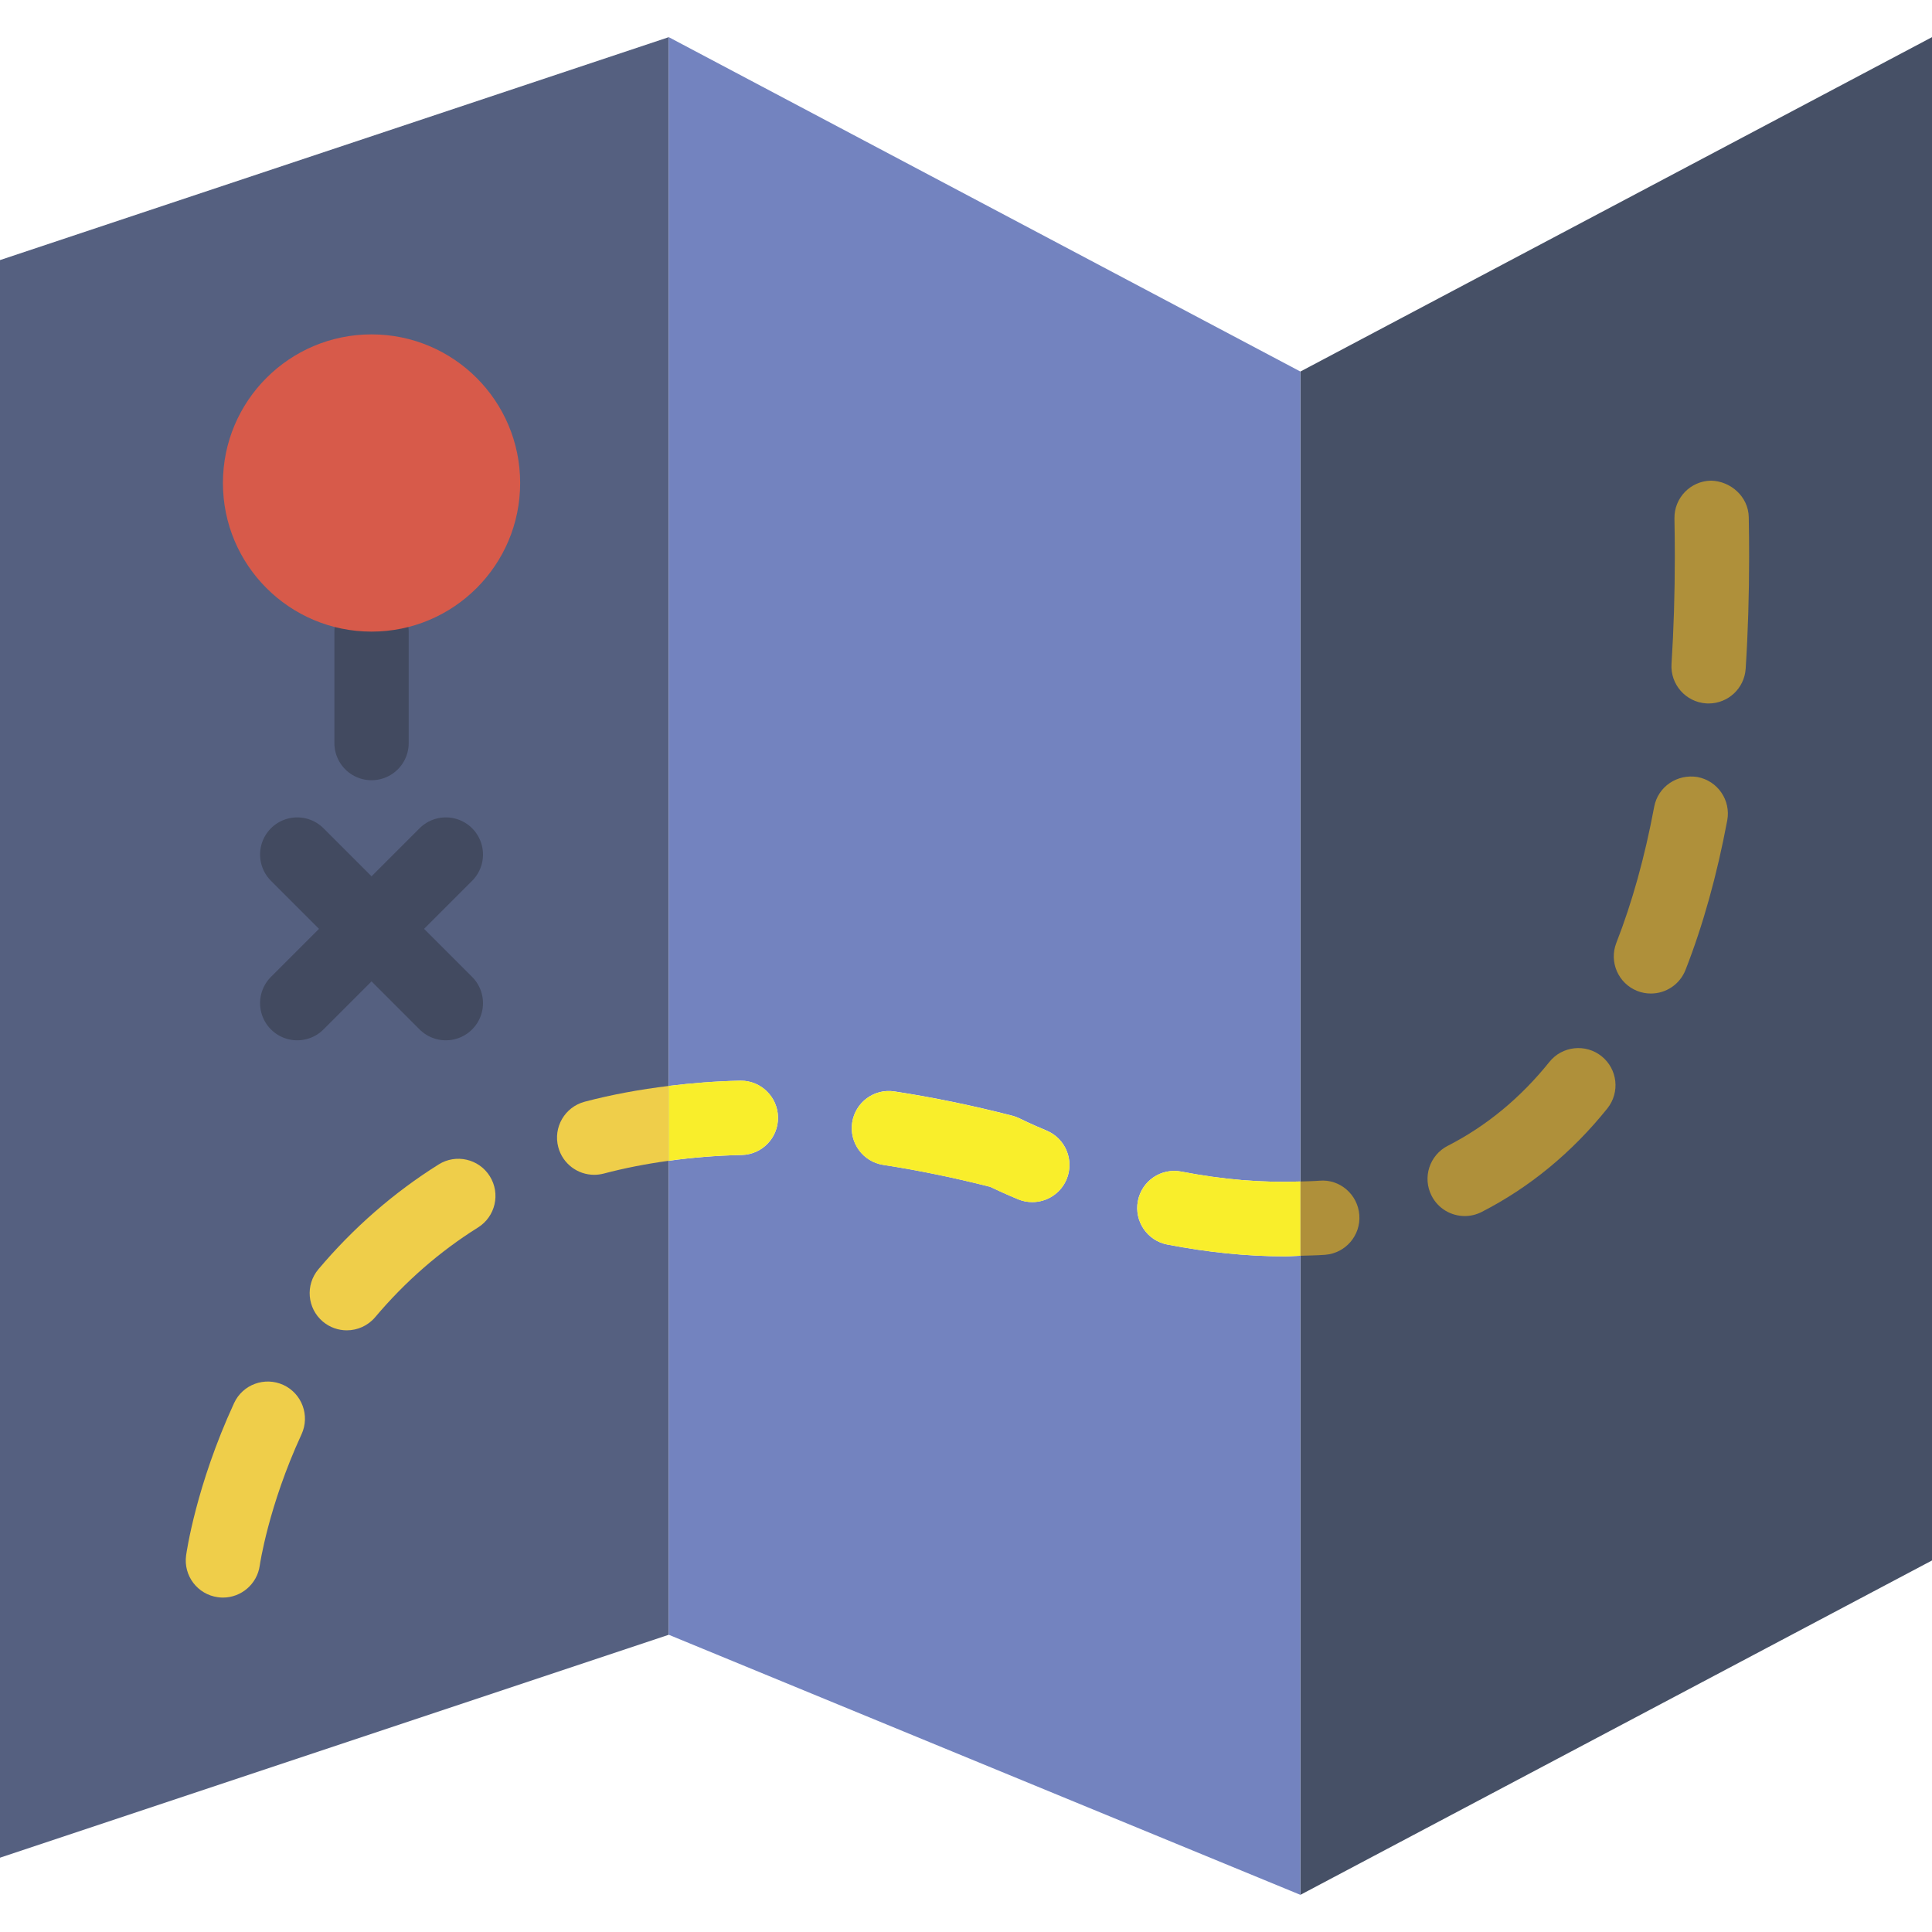
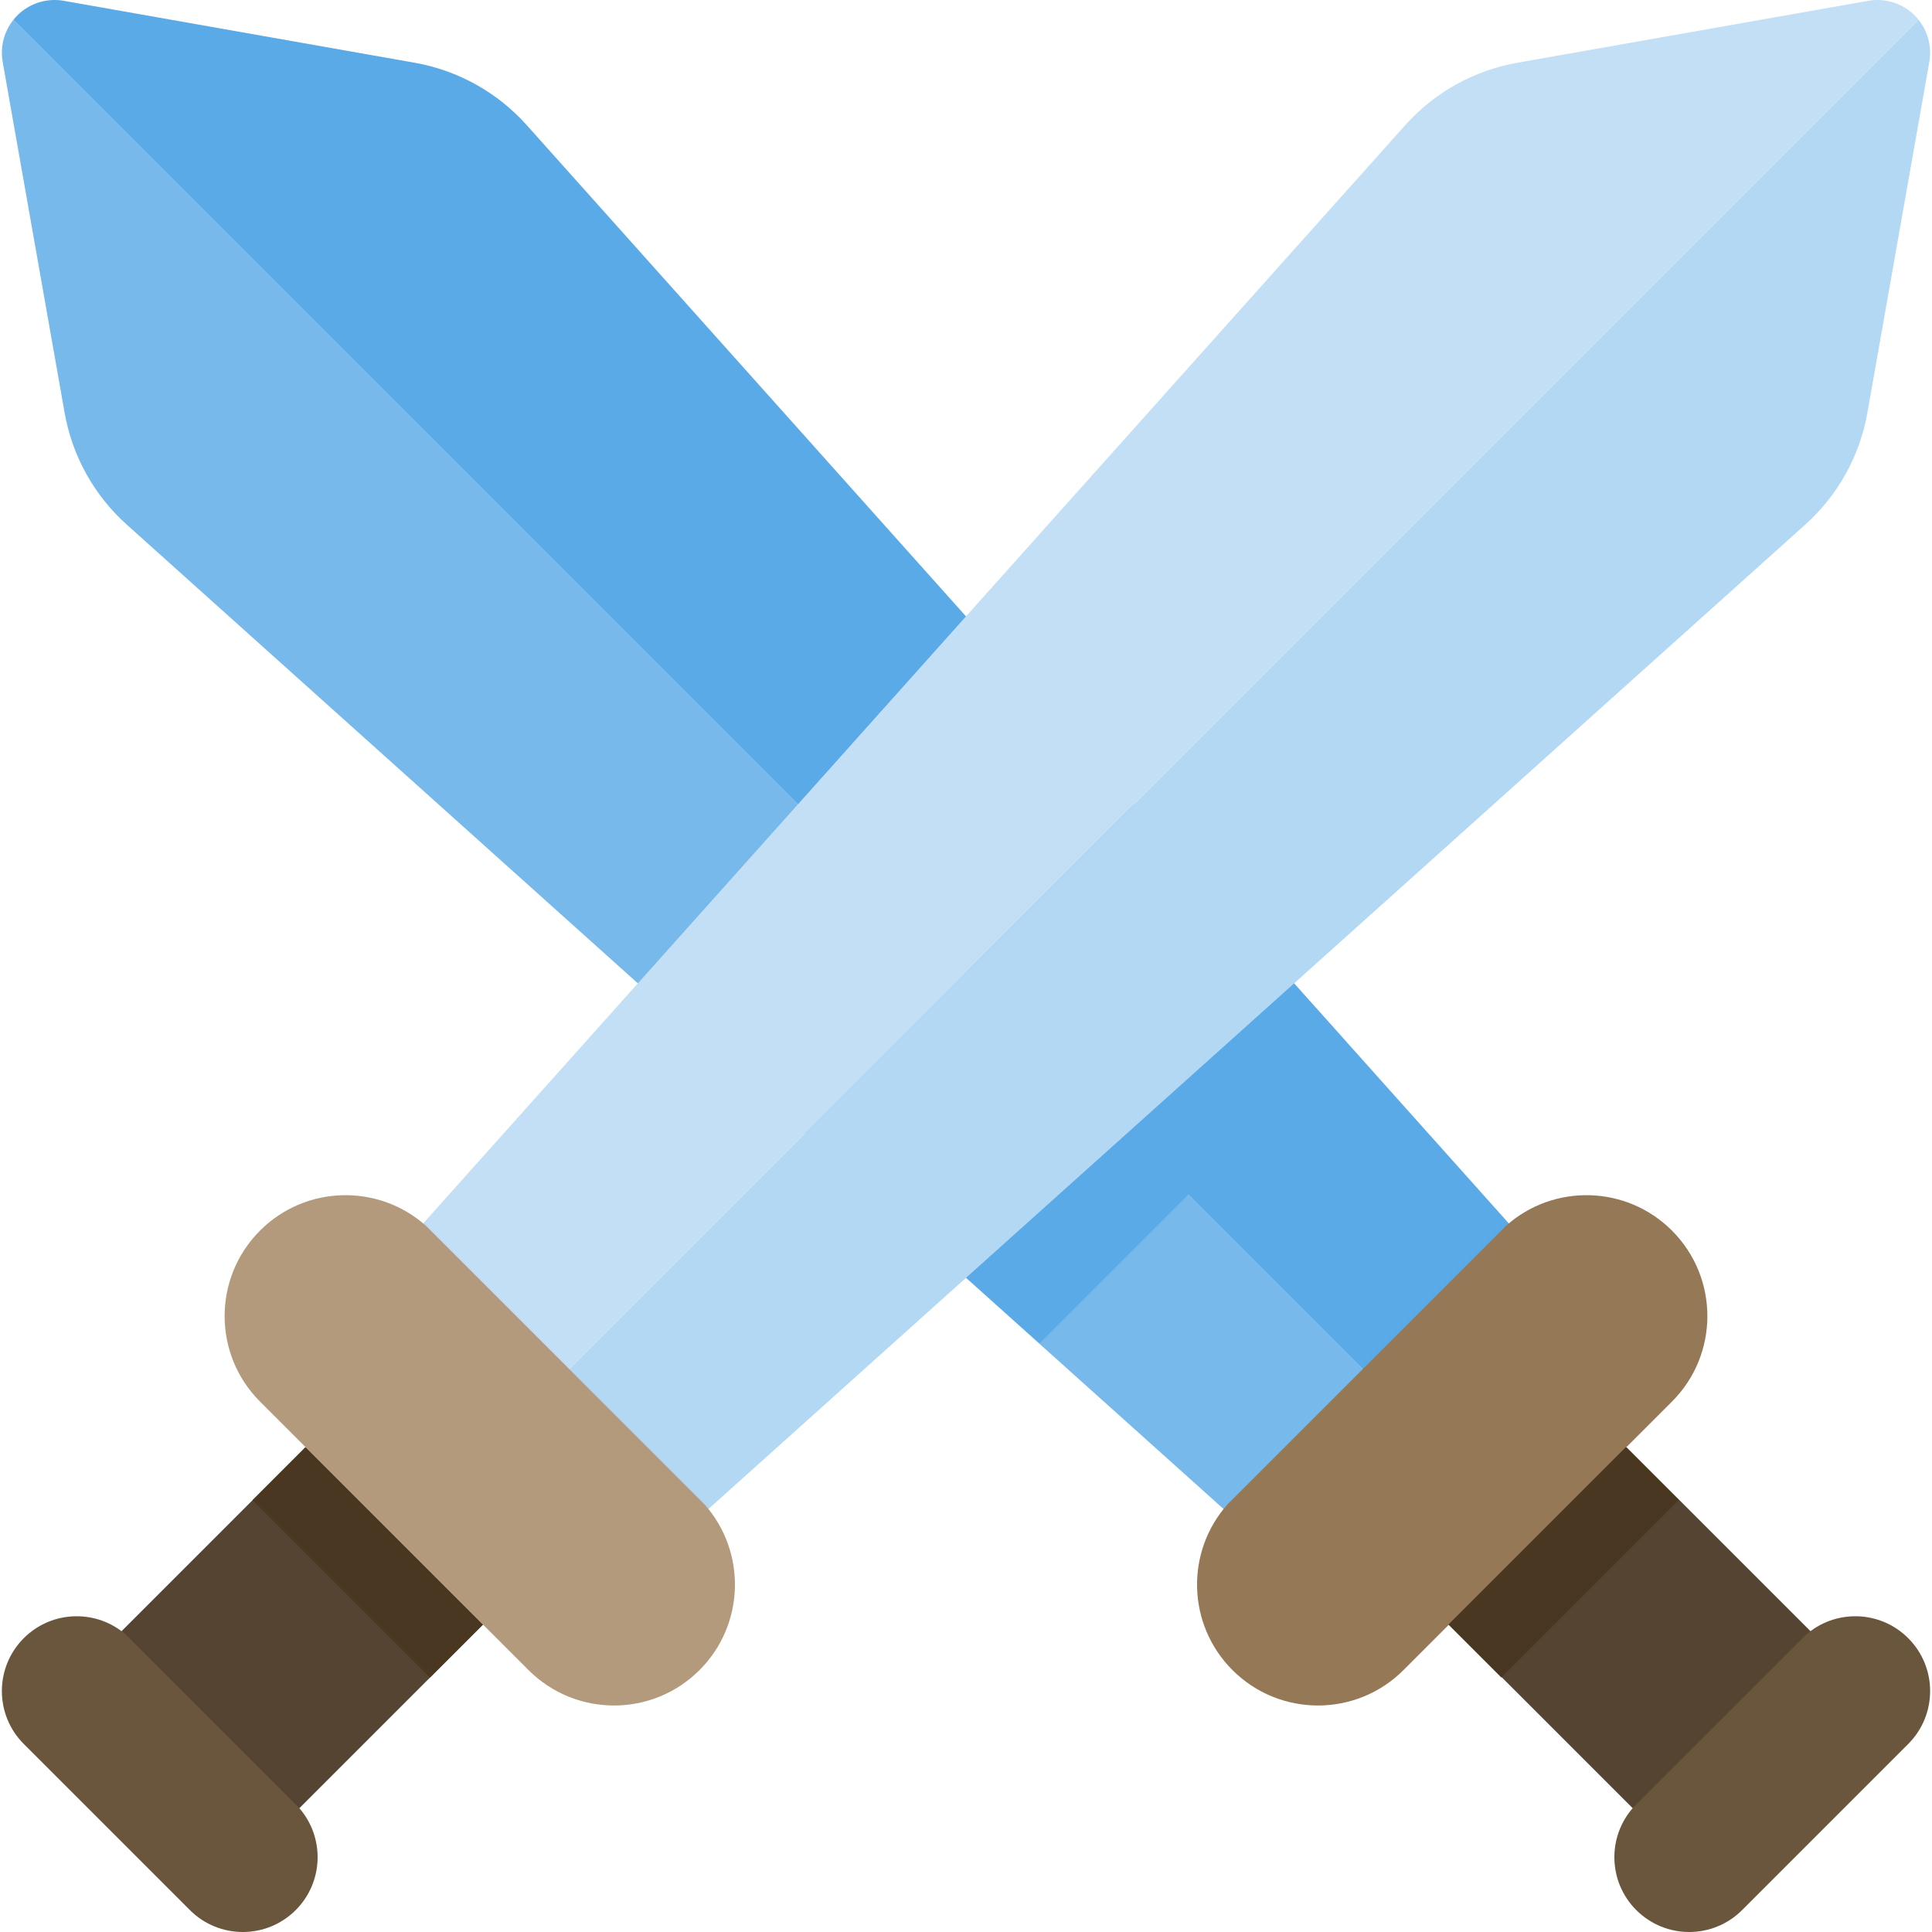
- <svg xmlns="http://www.w3.org/2000/svg" version="1.1" id="Capa_1" x="0px" y="0px" viewBox="0 0 52 52" style="enable-background:new 0 0 52 52;" xml:space="preserve">
-   <polygon style="fill:#556080;" points="18,44 0,50 0,7 18,1 " />
-   <polygon style="fill:#465066;" points="52,42 35,51 35,10 52,1 " />
-   <line style="fill:none;stroke:#424A60;stroke-width:2;stroke-linecap:round;stroke-linejoin:round;stroke-miterlimit:10;" x1="10" y1="17" x2="10" y2="20" />
-   <circle style="fill:#D75A4A;" cx="10" cy="13" r="4" />
-   <path style="fill:#7383BF;" d="M31.418,33.497c-0.542-0.104-0.896-0.63-0.792-1.172s0.628-0.898,1.172-0.791  C32.917,31.75,33.963,31.837,35,31.8V10L18,1v28.228c0.625-0.076,1.263-0.127,1.918-0.141c0.007,0,0.015,0,0.022,0  c0.542,0,0.988,0.434,1,0.979c0.012,0.553-0.426,1.01-0.979,1.021c-0.674,0.014-1.328,0.068-1.961,0.155V44l17,7V33.799  c-0.14,0.004-0.282,0.016-0.421,0.016C33.571,33.815,32.508,33.708,31.418,33.497z M28.708,31.74  c-0.161,0.384-0.532,0.614-0.923,0.614c-0.128,0-0.259-0.024-0.385-0.077c-0.357-0.149-0.614-0.27-0.748-0.334  c-0.984-0.25-1.951-0.448-2.877-0.59c-0.546-0.083-0.921-0.594-0.838-1.14c0.083-0.546,0.594-0.923,1.14-0.837  c1.023,0.156,2.09,0.376,3.173,0.654c0.071,0.019,0.14,0.045,0.205,0.078c0.017,0.009,0.275,0.138,0.716,0.322  C28.68,30.645,28.92,31.23,28.708,31.74z" />
-   <path style="fill:#EFCE4A;" d="M15.736,29.653c-0.534,0.142-0.852,0.689-0.71,1.223c0.119,0.448,0.523,0.744,0.966,0.744  c0.084,0,0.171-0.011,0.257-0.033c0.56-0.148,1.146-0.262,1.751-0.345v-2.014C17.217,29.323,16.459,29.462,15.736,29.653z" />
-   <path style="fill:#EFCE4A;" d="M11.805,31.342c-1.207,0.757-2.295,1.705-3.235,2.82c-0.356,0.422-0.302,1.053,0.12,1.409  c0.188,0.158,0.417,0.235,0.644,0.235c0.285,0,0.567-0.121,0.765-0.355c0.806-0.956,1.737-1.769,2.768-2.414  c0.468-0.294,0.609-0.911,0.316-1.379C12.89,31.19,12.272,31.048,11.805,31.342z" />
-   <path style="fill:#EFCE4A;" d="M7.627,37.276c-0.502-0.23-1.096-0.013-1.327,0.489c-1.026,2.226-1.28,4.023-1.291,4.099  c-0.075,0.547,0.307,1.05,0.854,1.125c0.046,0.007,0.093,0.01,0.138,0.01c0.491,0,0.919-0.362,0.99-0.861  c0.002-0.016,0.231-1.597,1.125-3.534C8.347,38.102,8.128,37.508,7.627,37.276z" />
-   <path style="fill:#AF903A;" d="M47.068,13.919c-0.01-0.553-0.49-0.973-1.018-0.982c-0.552,0.01-0.992,0.466-0.982,1.018  c0.006,0.347,0.01,0.688,0.01,1.022c0,1-0.03,1.973-0.089,2.893c-0.035,0.551,0.383,1.026,0.934,1.062  c0.022,0.001,0.043,0.002,0.065,0.002c0.523,0,0.963-0.406,0.997-0.937c0.062-0.961,0.093-1.978,0.093-3.02  C47.078,14.63,47.075,14.277,47.068,13.919z" />
-   <path style="fill:#AF903A;" d="M45.69,20.914c-0.546-0.09-1.065,0.257-1.167,0.8c-0.252,1.348-0.595,2.58-1.019,3.663  c-0.201,0.514,0.052,1.094,0.566,1.296c0.12,0.047,0.243,0.068,0.364,0.068c0.4,0,0.777-0.241,0.932-0.636  c0.47-1.199,0.847-2.553,1.123-4.024C46.59,21.539,46.233,21.017,45.69,20.914z" />
-   <path style="fill:#AF903A;" d="M41.702,28.582c-0.776,0.967-1.696,1.726-2.735,2.257c-0.492,0.252-0.687,0.854-0.435,1.346  c0.177,0.346,0.527,0.545,0.891,0.545c0.153,0,0.309-0.035,0.454-0.109c1.292-0.661,2.431-1.599,3.384-2.786  c0.346-0.431,0.277-1.061-0.154-1.406C42.678,28.085,42.048,28.151,41.702,28.582z" />
-   <path style="fill:#AF903A;" d="M35.512,31.779c-0.17,0.013-0.341,0.015-0.512,0.021v1.999c0.222-0.007,0.443-0.009,0.667-0.026  c0.55-0.043,0.962-0.523,0.919-1.074C36.544,32.148,36.061,31.729,35.512,31.779z" />
-   <path style="fill:#F9EE2B;" d="M28.17,30.432c-0.441-0.185-0.699-0.313-0.716-0.322c-0.065-0.033-0.134-0.06-0.205-0.078  c-1.083-0.278-2.15-0.498-3.173-0.654c-0.545-0.086-1.056,0.291-1.14,0.837c-0.083,0.546,0.292,1.057,0.838,1.14  c0.926,0.142,1.893,0.34,2.877,0.59c0.134,0.064,0.39,0.185,0.748,0.334c0.126,0.053,0.257,0.077,0.385,0.077  c0.391,0,0.763-0.23,0.923-0.614C28.92,31.23,28.68,30.645,28.17,30.432z" />
-   <path style="fill:#F9EE2B;" d="M31.799,31.534c-0.544-0.107-1.067,0.249-1.172,0.791s0.25,1.067,0.792,1.172  c1.089,0.211,2.153,0.318,3.16,0.318c0.139,0,0.281-0.012,0.421-0.016V31.8C33.963,31.837,32.917,31.75,31.799,31.534z" />
-   <path style="fill:#F9EE2B;" d="M20.94,30.065c-0.012-0.545-0.457-0.979-1-0.979c-0.007,0-0.015,0-0.022,0  c-0.655,0.014-1.294,0.065-1.918,0.141v2.014c0.633-0.087,1.288-0.14,1.961-0.155C20.514,31.075,20.952,30.618,20.94,30.065z" />
-   <line style="fill:none;stroke:#424A60;stroke-width:2;stroke-linecap:round;stroke-linejoin:round;stroke-miterlimit:10;" x1="8" y1="23" x2="12" y2="27" />
-   <line style="fill:none;stroke:#424A60;stroke-width:2;stroke-linecap:round;stroke-linejoin:round;stroke-miterlimit:10;" x1="8" y1="27" x2="12" y2="23" />
+ <svg xmlns="http://www.w3.org/2000/svg" version="1.1" id="Layer_1" x="0px" y="0px" viewBox="0 0 512 512" style="enable-background:new 0 0 512 512;" xml:space="preserve">
+   <rect x="401.625" y="395.69" transform="matrix(-0.7071 0.7071 -0.7071 -0.7071 1049.515 434.0163)" style="fill:#554431;" width="66.49" height="77.361" />
+   <path style="fill:#5AAAE7;" d="M4.588,4.091c3.223-3.223,7.814-4.67,12.303-3.878l92.996,16.414  c11.515,2.033,22.009,7.89,29.782,16.626l261.898,292.882c-12.861,12.861-25.721,25.721-38.582,38.582L3.542,5.272  C3.867,4.863,4.213,4.466,4.588,4.091z" />
+   <path style="fill:#78B9EB;" d="M33.75,139.174c-8.736-7.773-14.594-18.267-16.626-29.782L0.71,16.394  C0.009,12.428,1.064,8.385,3.542,5.272l359.444,359.444c-12.287,12.287-24.574,24.574-36.86,36.86L33.75,139.174z" />
+   <path style="fill:#957856;" d="M325.338,398.628l73.787-73.787c12.585-11.216,31.888-10.793,43.961,1.278  c12.515,12.515,12.515,32.806,0,45.321l-71.149,71.149c-6.258,6.257-14.458,9.386-22.661,9.386s-16.403-3.129-22.661-9.386  C314.544,430.517,314.121,411.212,325.338,398.628z" />
+   <path style="fill:#6A563D;" d="M432.842,478.993l45.653-45.653c7.786-6.94,19.731-6.679,27.2,0.791  c7.743,7.744,7.743,20.297,0,28.041l-44.021,44.021c-3.871,3.871-8.946,5.807-14.021,5.807c-5.075,0-10.149-1.936-14.021-5.807  C426.164,498.724,425.902,486.779,432.842,478.993z" />
+   <polygon style="fill:#5AAAE7;" points="275.5,356.01 224.557,310.348 310.173,224.454 356.113,275.397 " />
+   <rect x="43.891" y="395.692" transform="matrix(0.7071 0.7071 -0.7071 0.7071 329.74 72.6811)" style="fill:#554431;" width="66.49" height="77.361" />
+   <g>
+     <path style="fill:#4A3721;" d="M113.941,444.578l14.056-14.056l-47.015-47.015l-14.056,14.056   C82.596,413.234,98.268,428.906,113.941,444.578z" />
+     <path style="fill:#4A3721;" d="M397.896,444.578l-14.056-14.056l47.015-47.015l14.056,14.056   C429.24,413.234,413.568,428.906,397.896,444.578z" />
+   </g>
+   <path style="fill:#C2DFF6;" d="M507.412,4.091c-3.223-3.223-7.814-4.67-12.303-3.878l-92.996,16.414  c-11.515,2.033-22.009,7.89-29.782,16.626L110.432,326.135c12.861,12.861,25.721,25.721,38.582,38.582L508.459,5.272  C508.132,4.863,507.787,4.466,507.412,4.091z" />
+   <path style="fill:#B3D8F4;" d="M478.25,139.174c8.736-7.773,14.594-18.267,16.626-29.782l16.414-92.996  c0.7-3.966-0.354-8.009-2.832-11.122L149.014,364.717c12.287,12.287,24.574,24.574,36.86,36.86L478.25,139.174z" />
+   <path style="fill:#B39A7C;" d="M186.662,398.628l-73.787-73.787c-12.585-11.216-31.888-10.793-43.961,1.278  c-12.515,12.515-12.515,32.806,0,45.321l71.149,71.149c6.258,6.257,14.458,9.386,22.661,9.386c8.203,0,16.403-3.129,22.661-9.386  C197.456,430.517,197.879,411.212,186.662,398.628z" />
+   <path style="fill:#6A563D;" d="M79.157,478.993L33.504,433.34c-7.786-6.94-19.731-6.679-27.2,0.791  c-7.743,7.744-7.743,20.297,0,28.041l44.021,44.021c3.871,3.871,8.946,5.807,14.021,5.807c5.075,0,10.149-1.936,14.021-5.807  C85.836,498.724,86.098,486.779,79.157,478.993z" />
  <g>
</g>
  <g>
</g>
  <g>
</g>
  <g>
</g>
  <g>
</g>
  <g>
</g>
  <g>
</g>
  <g>
</g>
  <g>
</g>
  <g>
</g>
  <g>
</g>
  <g>
</g>
  <g>
</g>
  <g>
</g>
  <g>
</g>
</svg>
